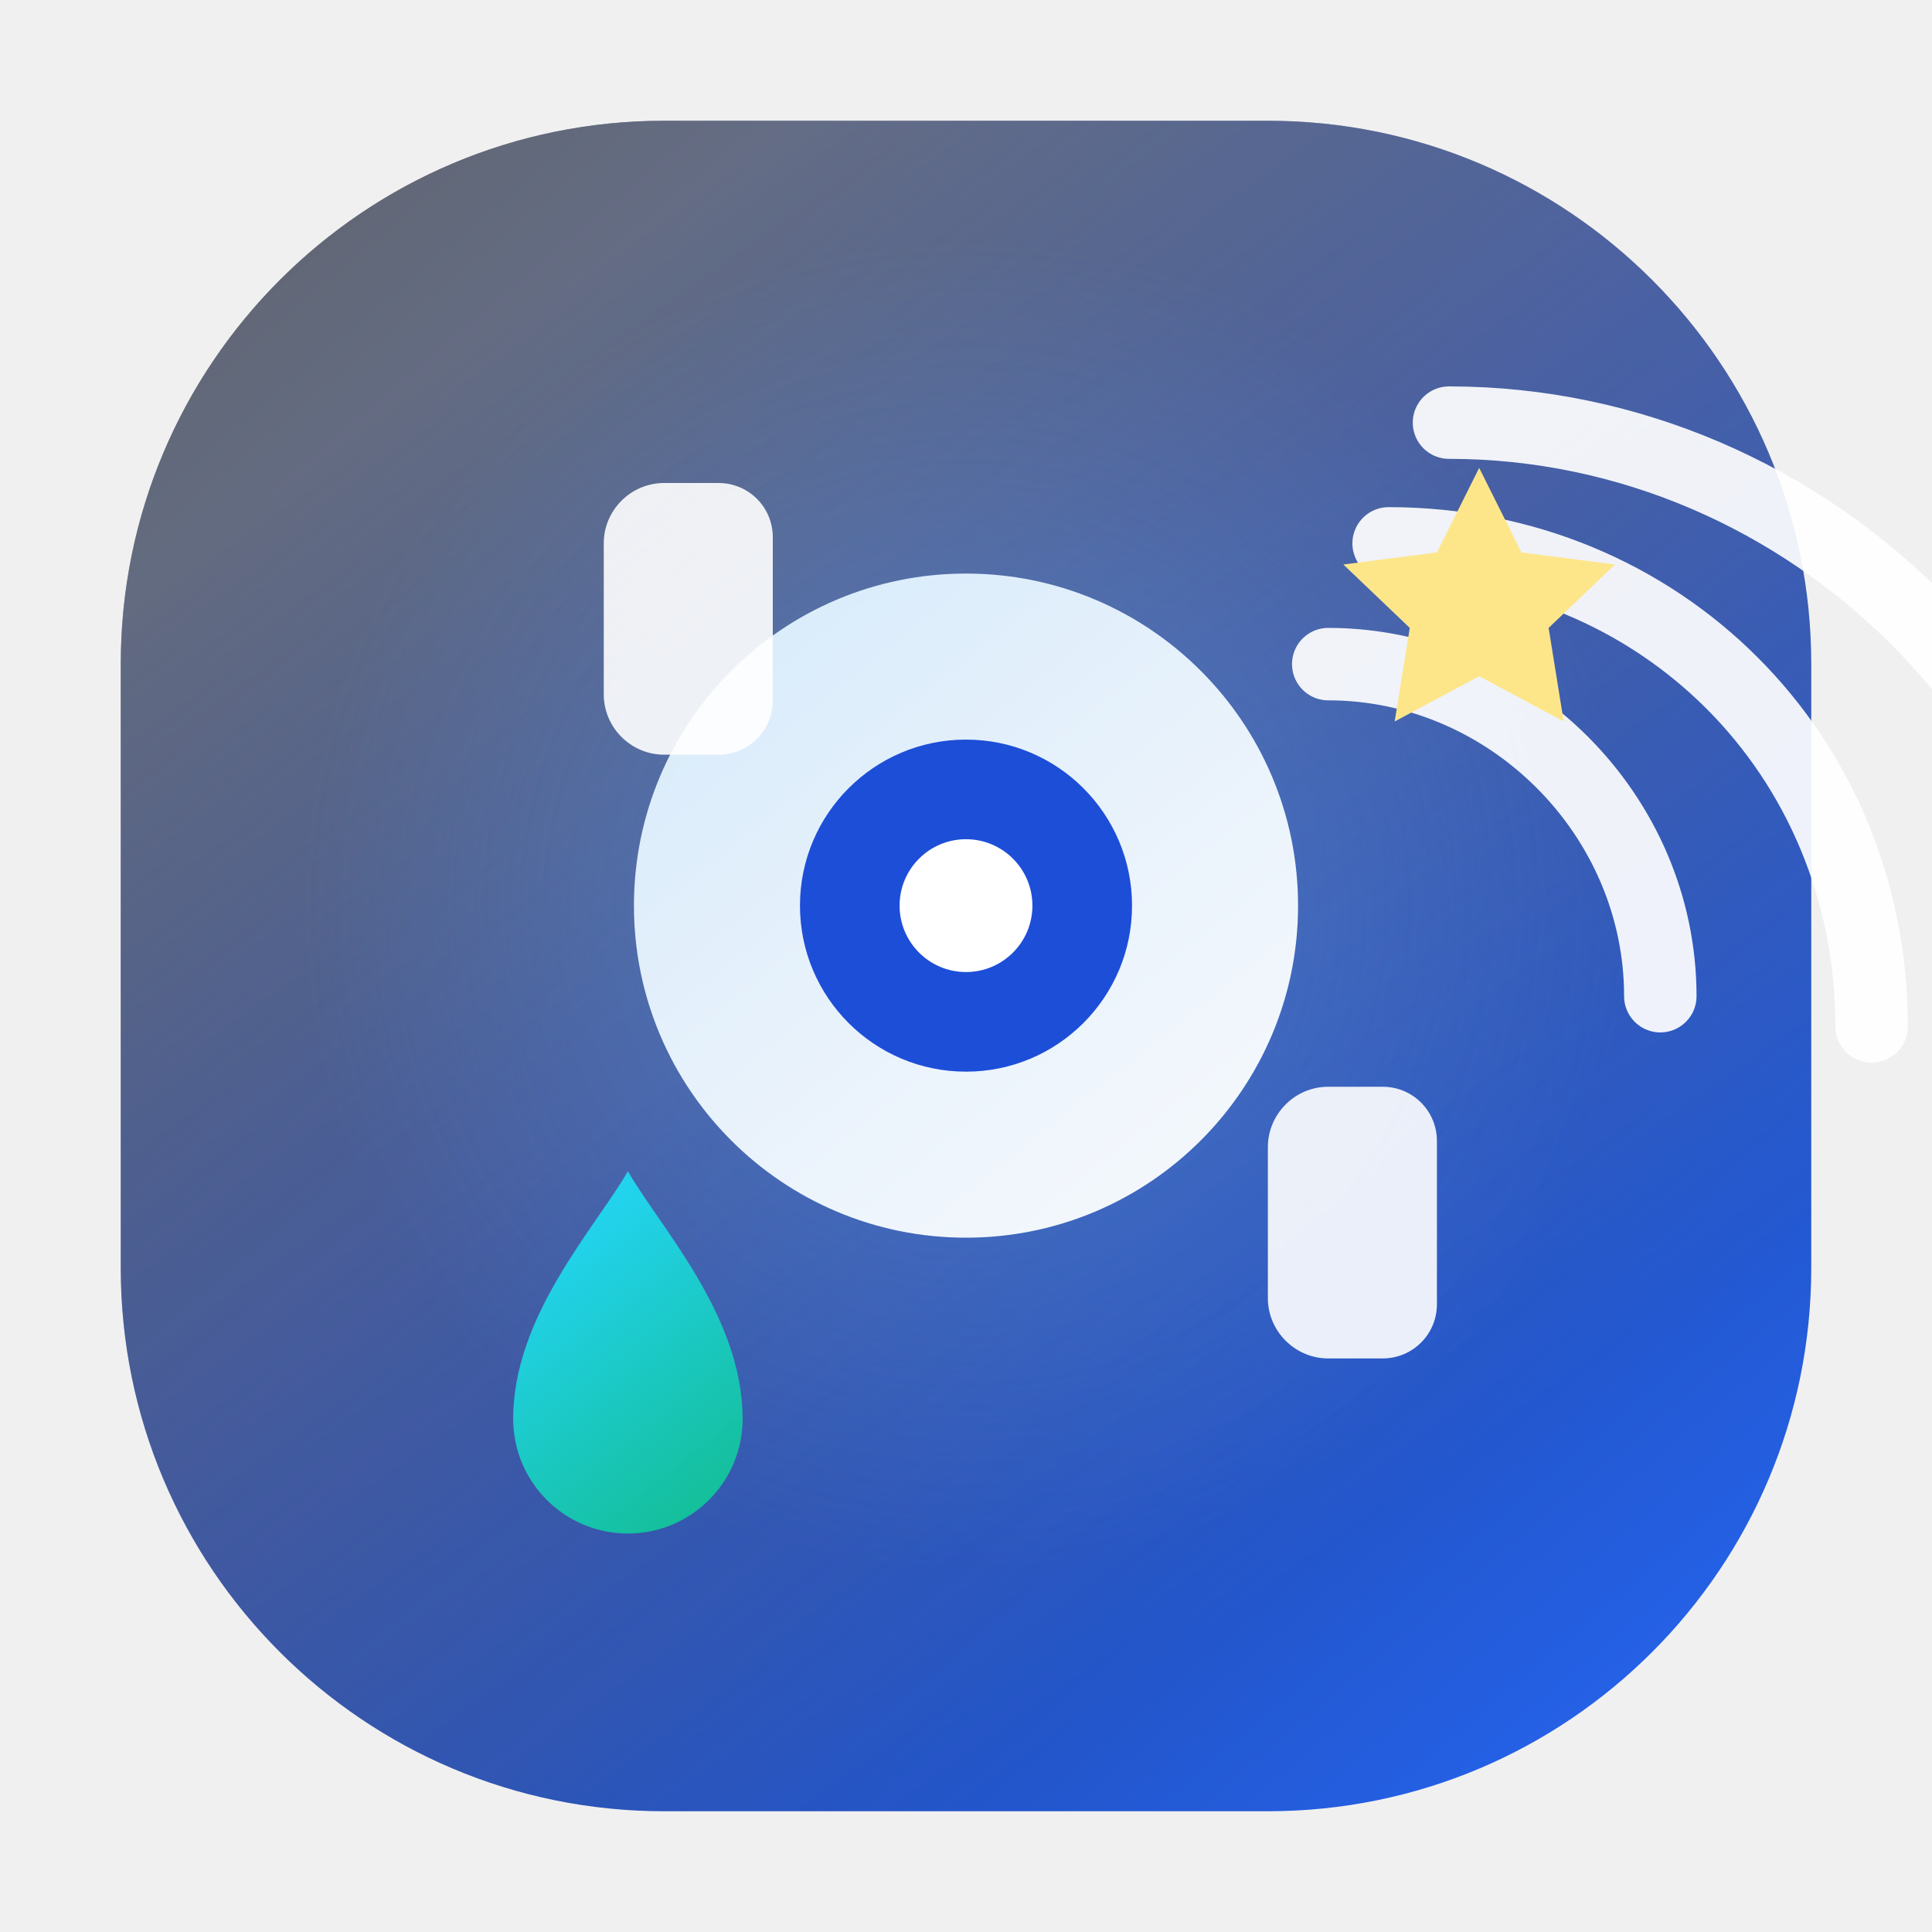
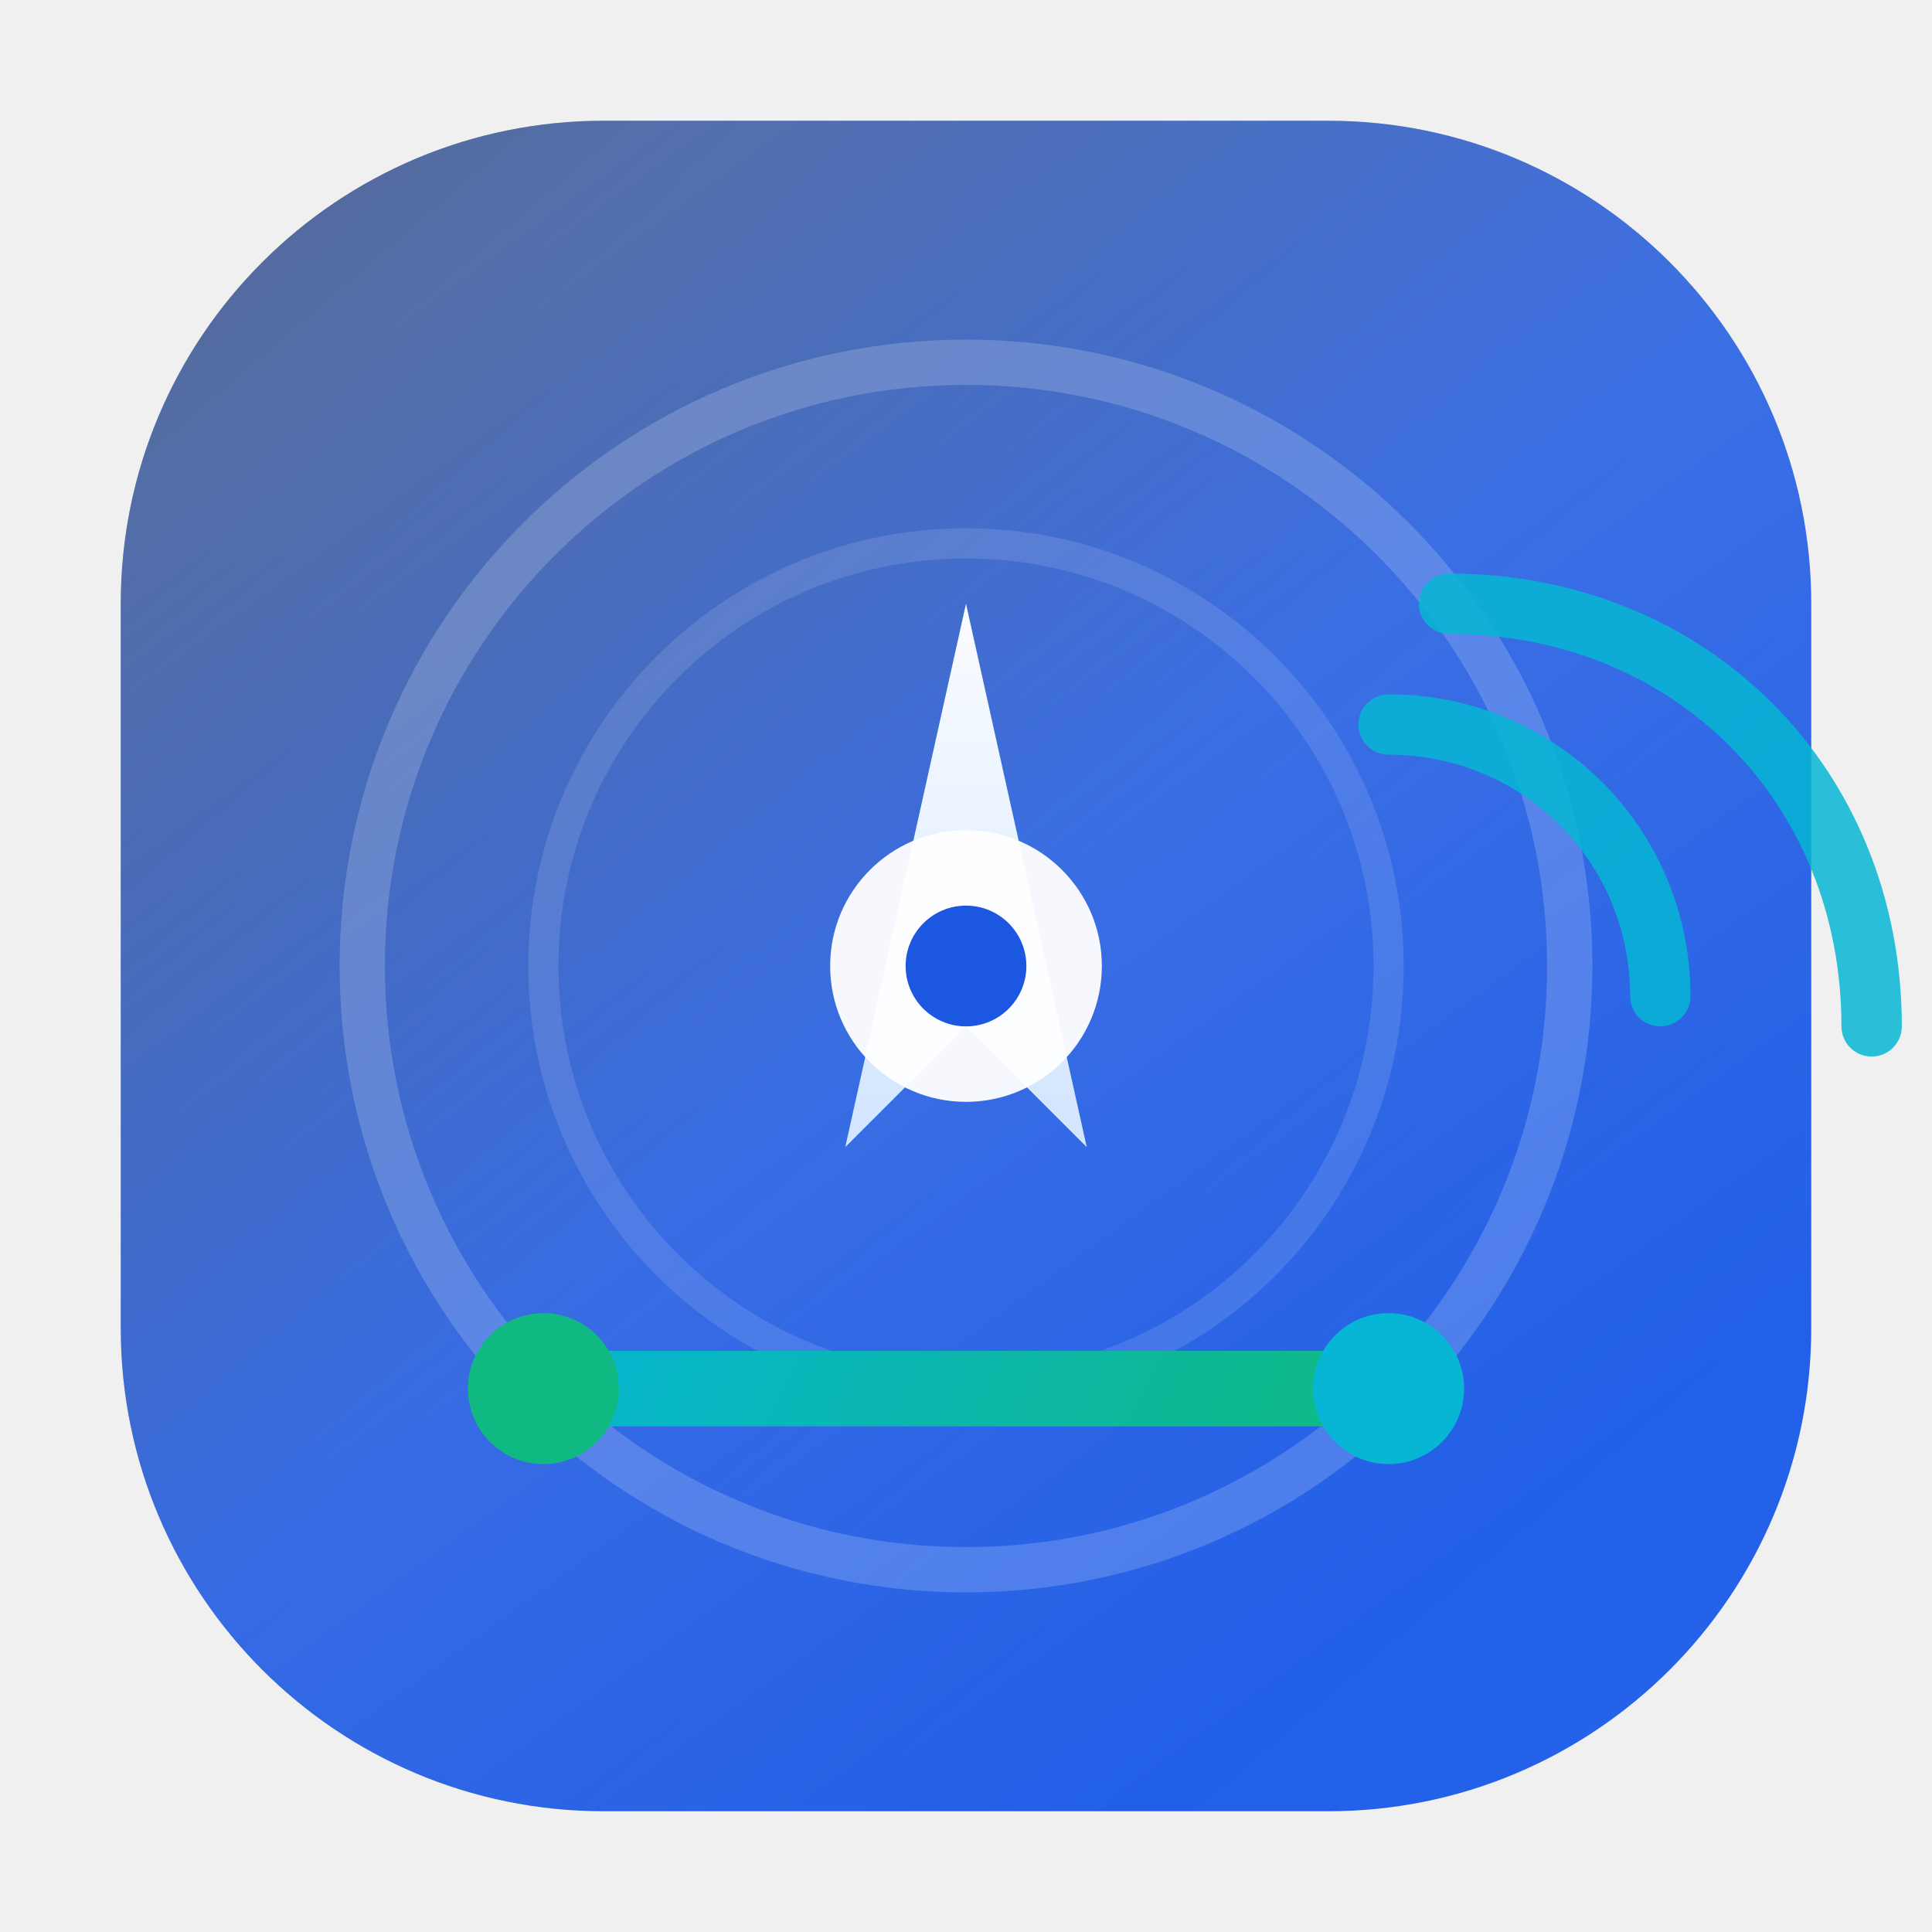
- <svg xmlns="http://www.w3.org/2000/svg" viewBox="0 0 64 64" fill="none">
+ <svg xmlns="http://www.w3.org/2000/svg" viewBox="0 0 64 64" fill="none" role="img" aria-label="LeadPilot AI">
  <defs>
-     <linearGradient id="bg" x1="10" y1="6" x2="54" y2="58" gradientUnits="userSpaceOnUse">
-       <stop stop-color="#0F172A" />
-       <stop offset="0.45" stop-color="#1E3A8A" />
+     <linearGradient id="lp-bg" x1="8" y1="4" x2="56" y2="60" gradientUnits="userSpaceOnUse">
+       <stop stop-color="#0F2D6E" />
+       <stop offset="0.5" stop-color="#1B57E0" />
      <stop offset="1" stop-color="#2563EB" />
    </linearGradient>
-     <linearGradient id="shine" x1="18" y1="10" x2="46" y2="50" gradientUnits="userSpaceOnUse">
-       <stop stop-color="#FFFFFF" stop-opacity="0.34" />
+     <linearGradient id="lp-shine" x1="16" y1="8" x2="48" y2="52" gradientUnits="userSpaceOnUse">
+       <stop stop-color="#FFFFFF" stop-opacity="0.28" />
      <stop offset="1" stop-color="#FFFFFF" stop-opacity="0" />
    </linearGradient>
-     <linearGradient id="core" x1="24" y1="22" x2="40" y2="42" gradientUnits="userSpaceOnUse">
-       <stop stop-color="#E0F2FE" />
-       <stop offset="1" stop-color="#FFFFFF" />
+     <linearGradient id="lp-needle" x1="32" y1="18" x2="32" y2="46" gradientUnits="userSpaceOnUse">
+       <stop stop-color="#FFFFFF" />
+       <stop offset="1" stop-color="#BFDBFE" />
    </linearGradient>
-     <linearGradient id="drop" x1="15" y1="44" x2="23" y2="54" gradientUnits="userSpaceOnUse">
-       <stop stop-color="#22D3EE" />
+     <linearGradient id="lp-accent" x1="20" y1="40" x2="44" y2="52" gradientUnits="userSpaceOnUse">
+       <stop stop-color="#06B6D4" />
      <stop offset="1" stop-color="#10B981" />
    </linearGradient>
-     <radialGradient id="glow" cx="0" cy="0" r="1" gradientUnits="userSpaceOnUse" gradientTransform="translate(32 30) rotate(90) scale(22)">
-       <stop stop-color="#60A5FA" stop-opacity="0.35" />
-       <stop offset="1" stop-color="#60A5FA" stop-opacity="0" />
-     </radialGradient>
  </defs>
-   <rect x="4" y="4" width="56" height="56" rx="18" fill="url(#bg)" />
-   <rect x="4" y="4" width="56" height="56" rx="18" fill="url(#shine)" />
-   <circle cx="32" cy="30" r="22" fill="url(#glow)" />
-   <circle cx="32" cy="30" r="11" fill="url(#core)" opacity="0.96" />
-   <circle cx="32" cy="30" r="5.5" fill="#1D4ED8" />
-   <circle cx="32" cy="30" r="2.2" fill="#FFFFFF" />
-   <g stroke="#FFFFFF" stroke-width="2.4" stroke-linecap="round" fill="none" opacity="0.92">
-     <path d="M44 22c6 0 11 5 11 11" />
-     <path d="M46 18c9 0 16 7 16 16" />
-     <path d="M48 14c12 0 22 10 22 22" />
+   <rect x="4" y="4" width="56" height="56" rx="16" fill="url(#lp-bg)" />
+   <rect x="4" y="4" width="56" height="56" rx="16" fill="url(#lp-shine)" />
+   <circle cx="32" cy="32" r="20" stroke="#FFFFFF" stroke-opacity="0.18" stroke-width="1.5" />
+   <circle cx="32" cy="32" r="14" stroke="#FFFFFF" stroke-opacity="0.12" stroke-width="1" />
+   <path d="M32 20 L36 38 L32 34 L28 38 Z" fill="url(#lp-needle)" />
+   <circle cx="32" cy="32" r="4.5" fill="#FFFFFF" opacity="0.95" />
+   <circle cx="32" cy="32" r="2" fill="#1B57E0" />
+   <g stroke="#06B6D4" stroke-width="2" stroke-linecap="round" fill="none" opacity="0.85">
+     <path d="M46 24c5 0 9 4 9 9" />
+     <path d="M48 20c8 0 14 6 14 14" />
  </g>
-   <path d="M20 18c0-1.1.9-2 2-2h1.8c1 0 1.8.8 1.8 1.8v5.4c0 1-.8 1.8-1.8 1.8H22c-1.1 0-2-.9-2-2V18z" fill="#FFFFFF" opacity="0.9" />
-   <path d="M42 38c0-1.1.9-2 2-2h1.8c1 0 1.8.8 1.8 1.8v5.4c0 1-.8 1.8-1.8 1.8H44c-1.1 0-2-.9-2-2V38z" fill="#FFFFFF" opacity="0.9" />
-   <path d="M17 47c0-3.4 2.7-6.3 3.8-8.2 1.1 1.9 3.8 4.8 3.8 8.2a3.8 3.8 0 1 1-7.6 0z" fill="url(#drop)" />
-   <path d="M49 15.5l1.4 2.8 3.1.4-2.2 2.1.5 3.1-2.8-1.5-2.8 1.5.5-3.1-2.2-2.1 3.1-.4z" fill="#FDE68A" />
+   <path d="M18 46h28" stroke="url(#lp-accent)" stroke-width="2.5" stroke-linecap="round" />
+   <circle cx="18" cy="46" r="2.5" fill="#10B981" />
+   <circle cx="46" cy="46" r="2.5" fill="#06B6D4" />
</svg>
